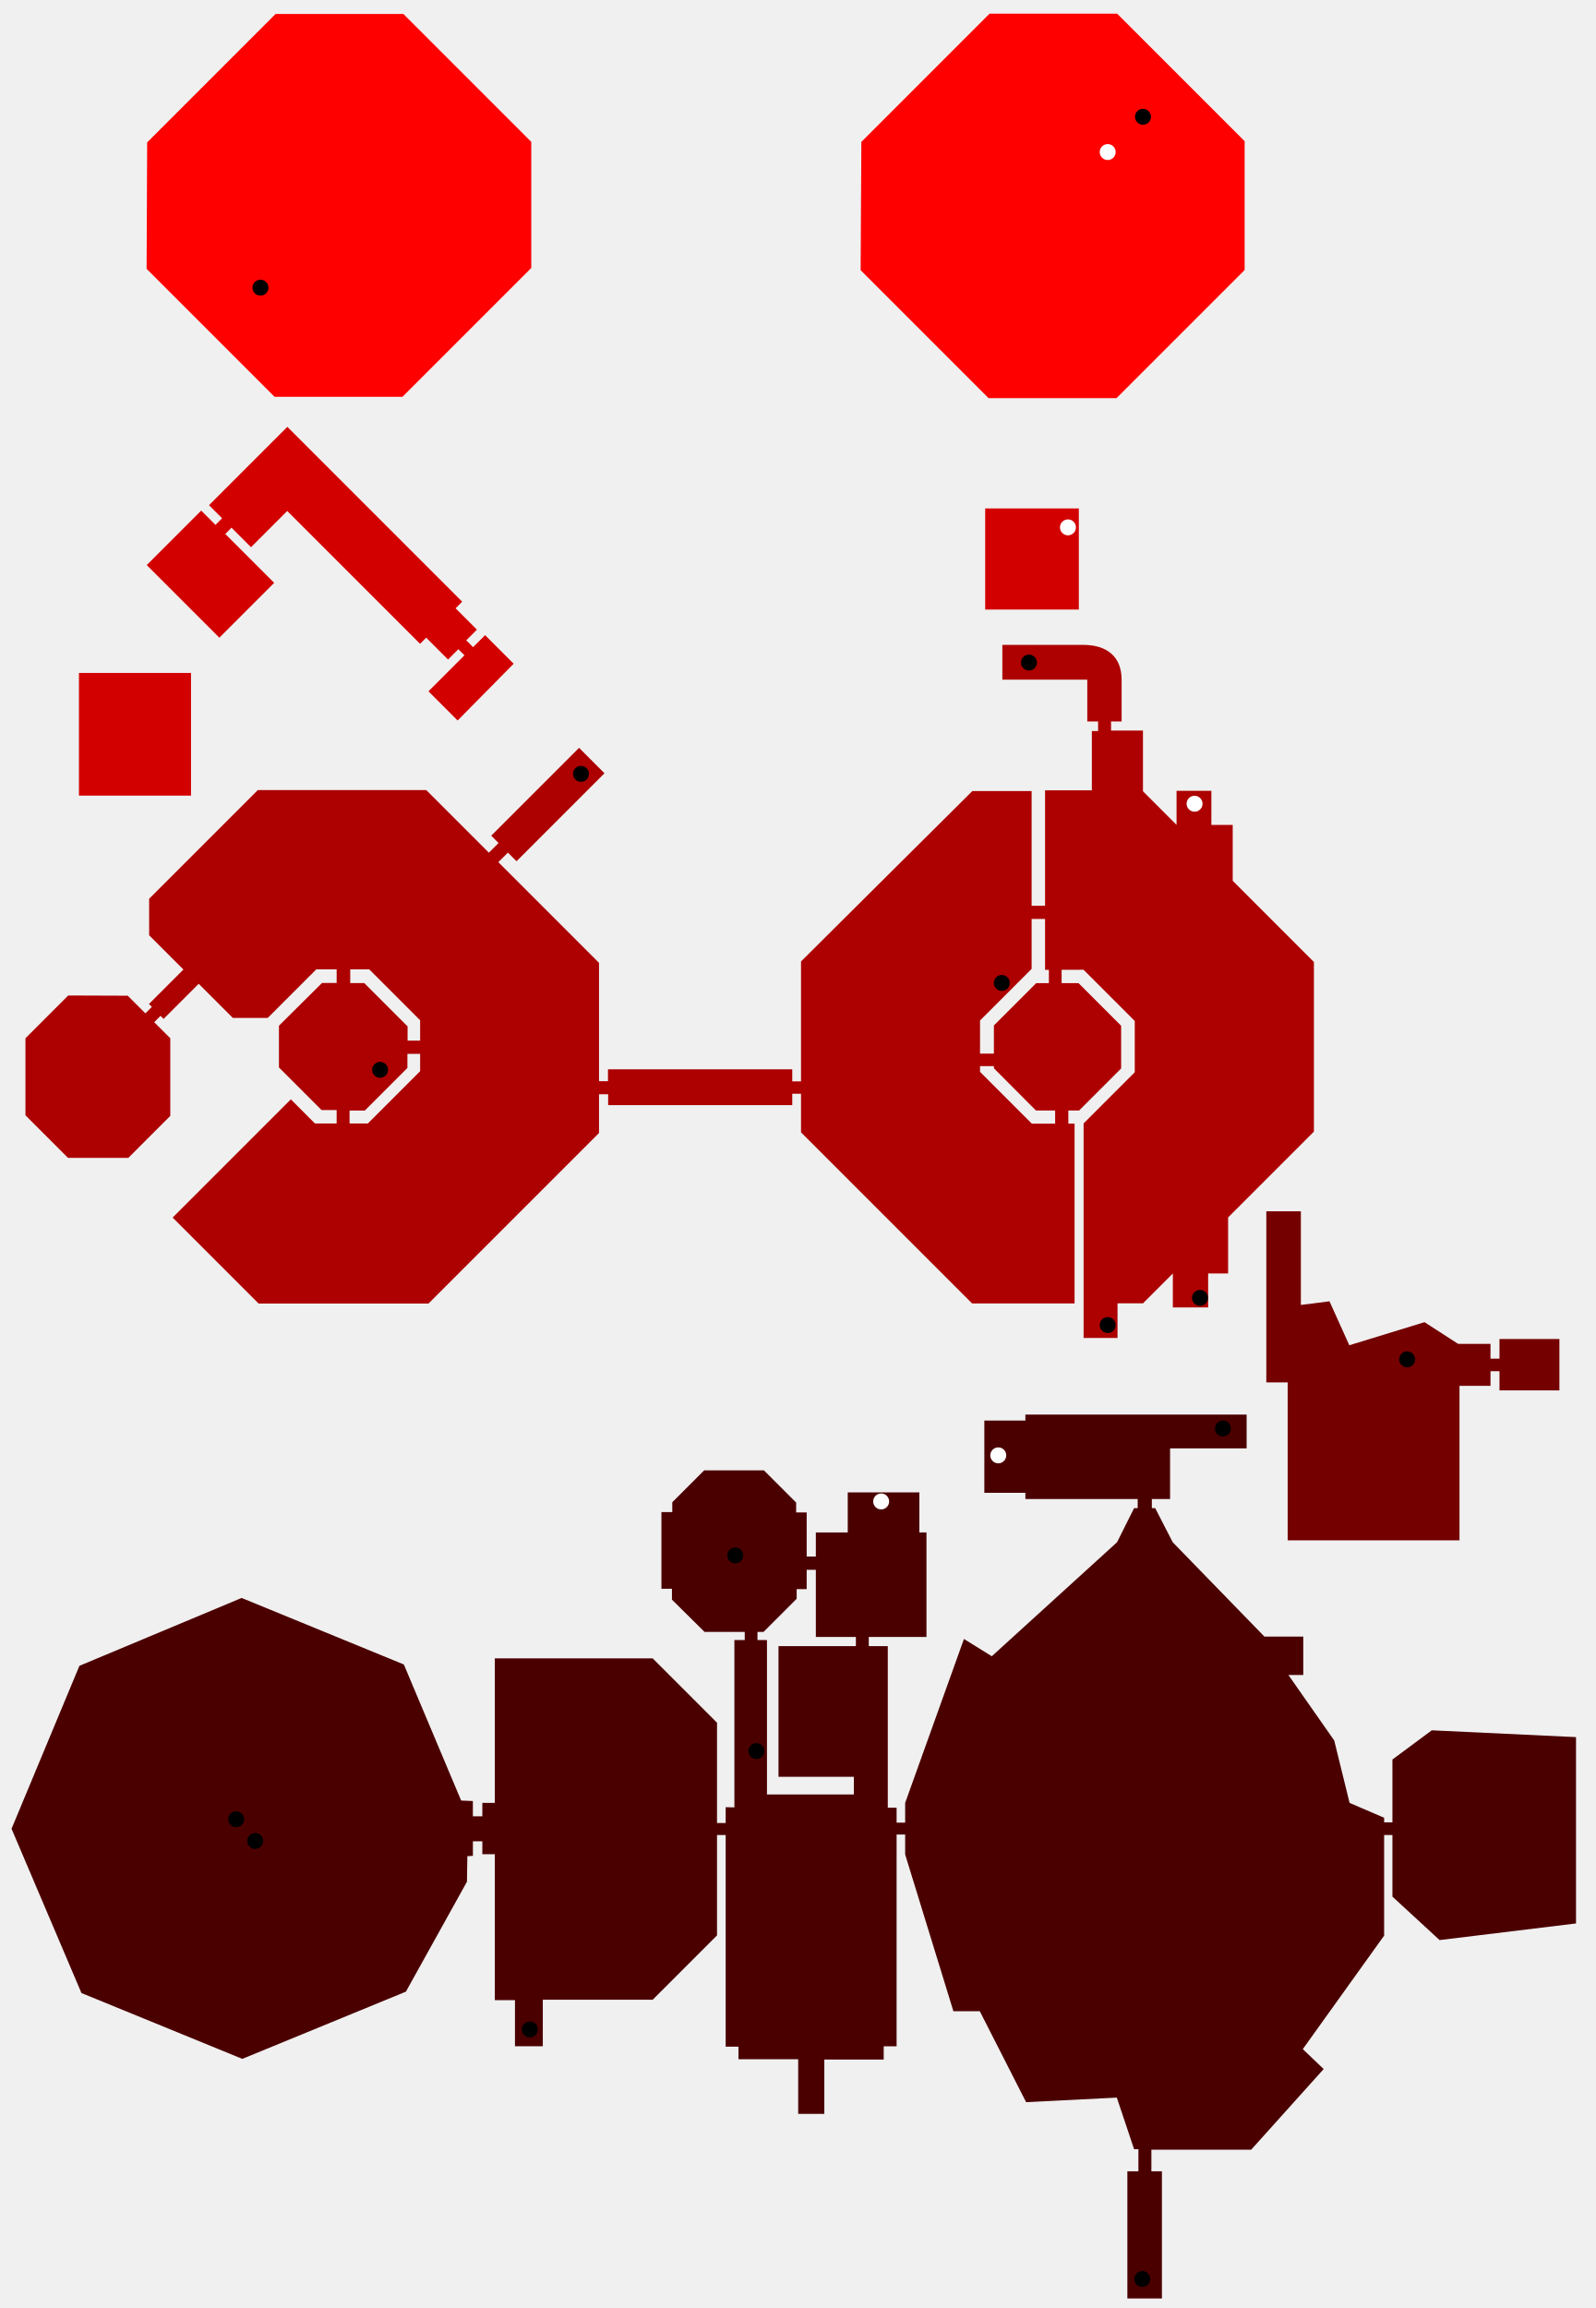
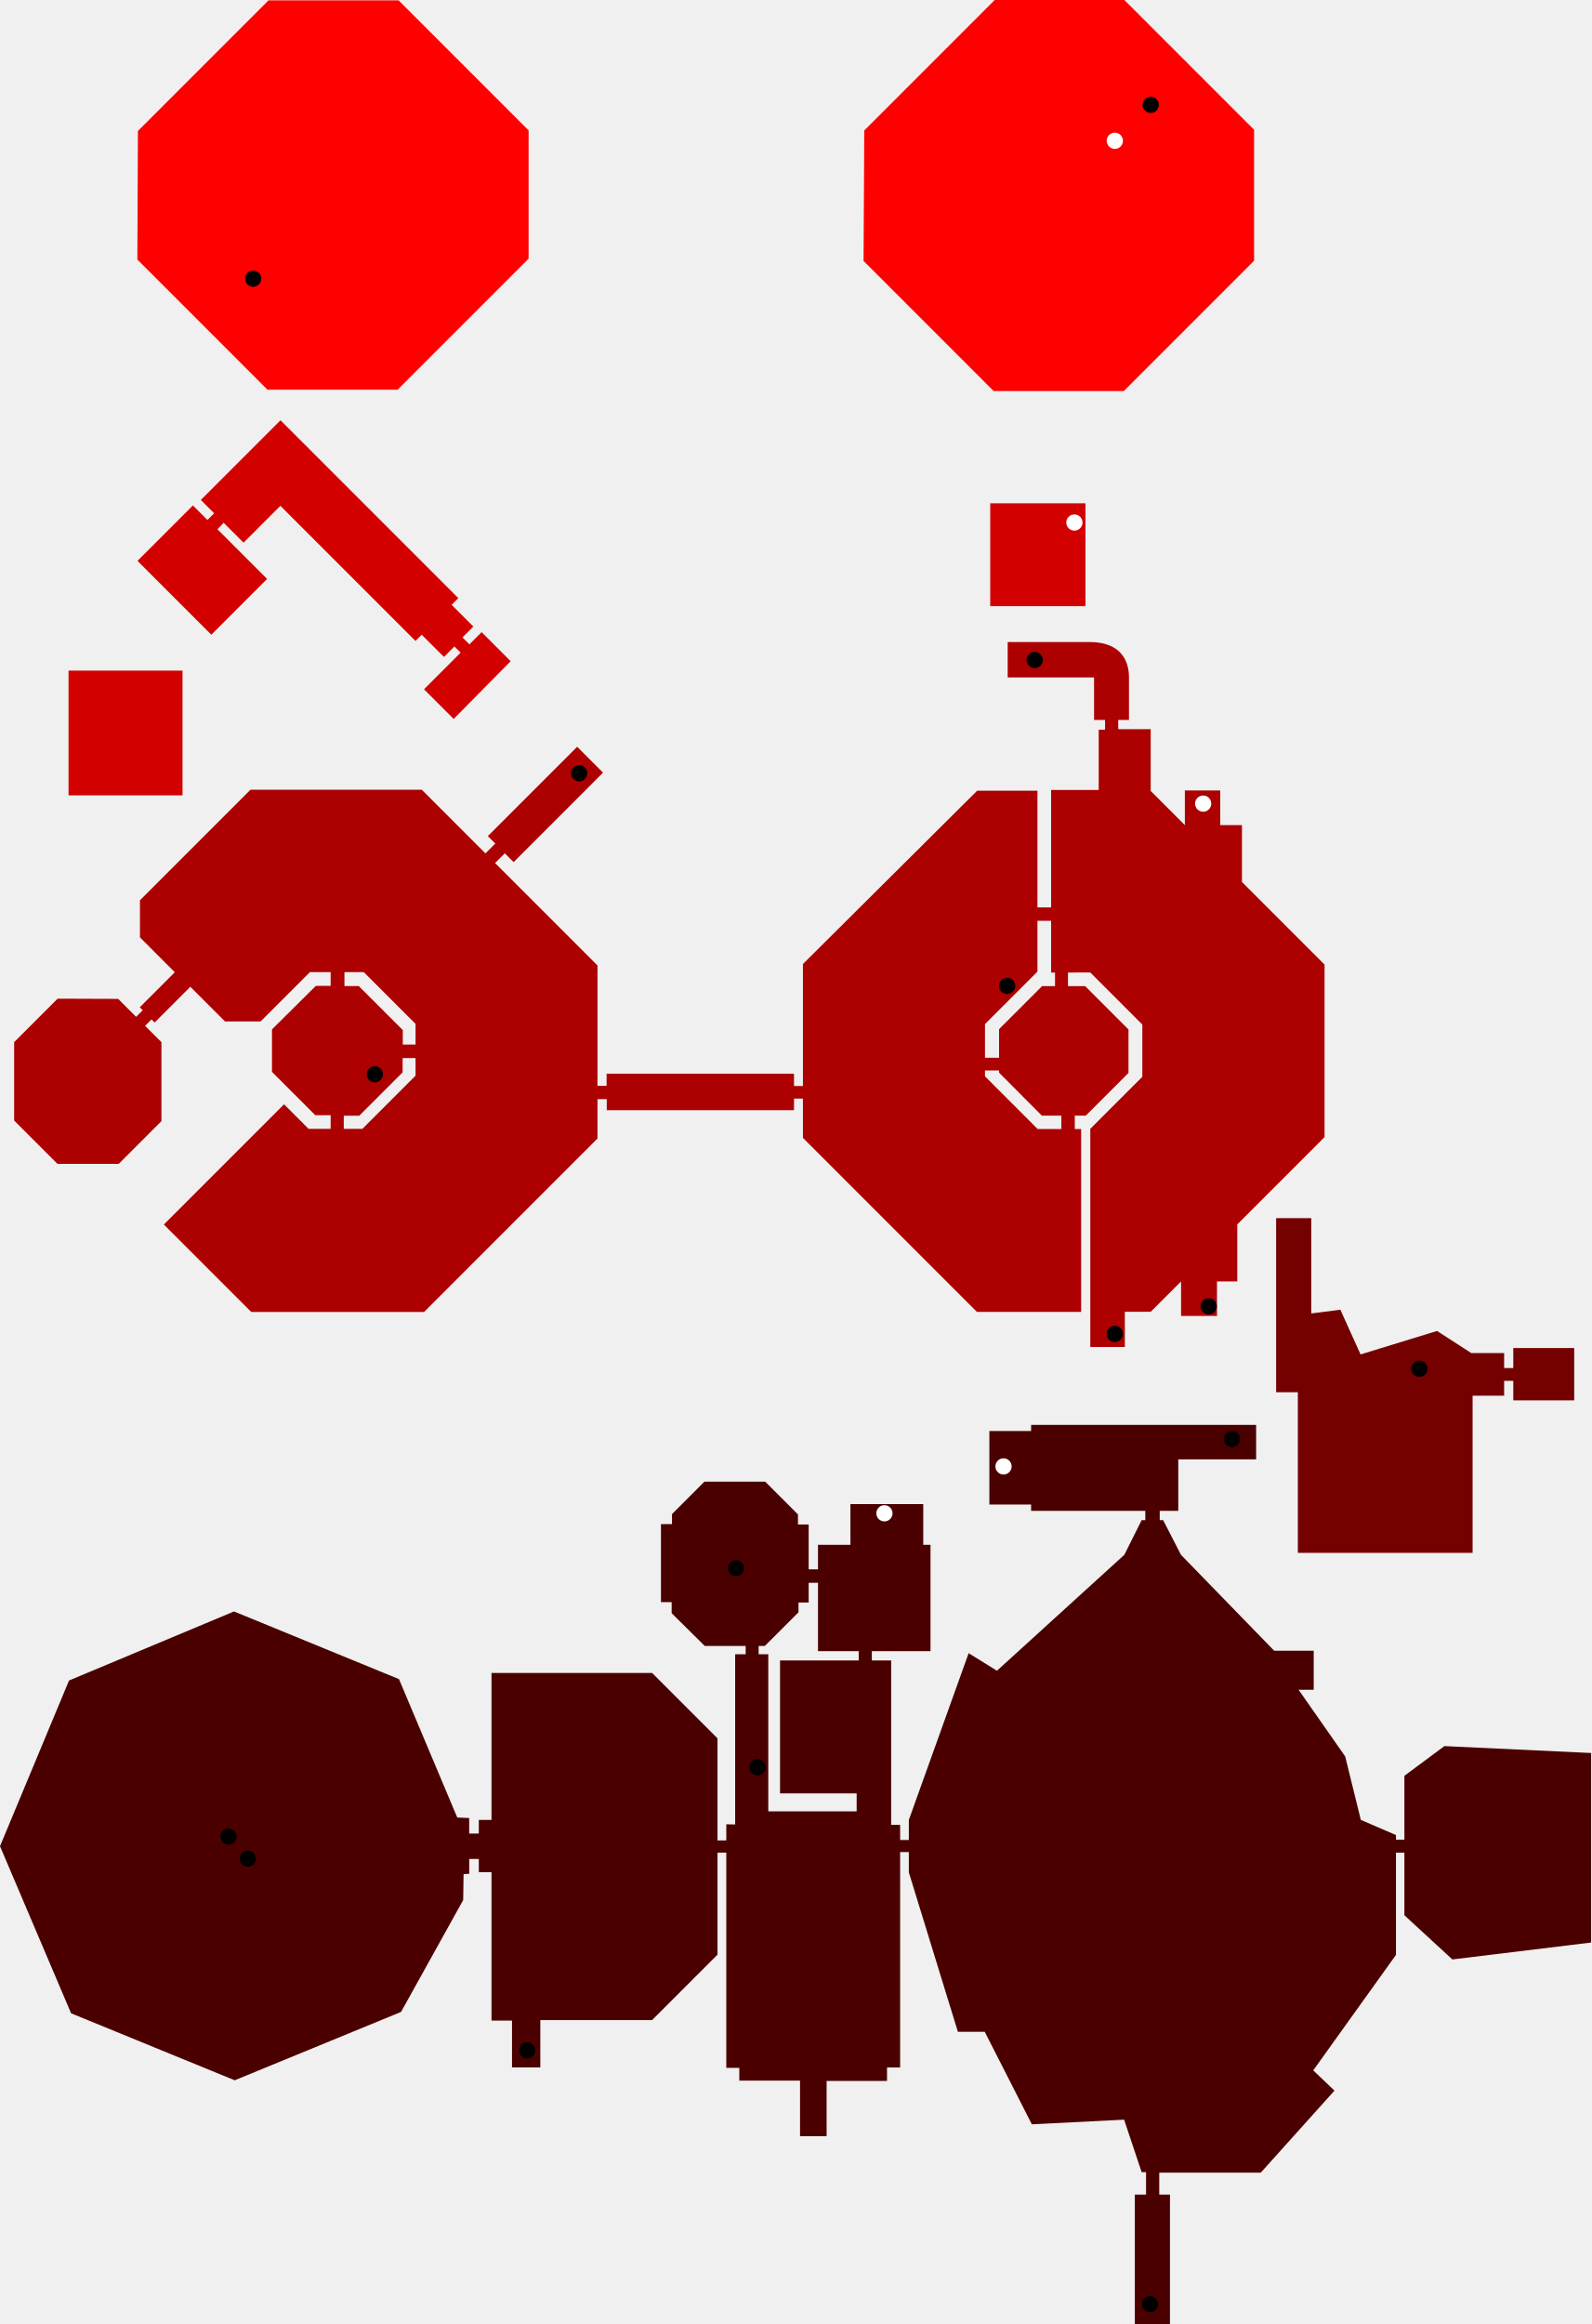
- <svg xmlns="http://www.w3.org/2000/svg" version="1.1" id="svg833" width="3000" height="4340" viewBox="0 0 3000 4340">
+ <svg xmlns="http://www.w3.org/2000/svg" version="1.1" id="svg833" width="2942.266" height="4296.416" viewBox="0 0 2942.266 4296.416">
  <defs id="defs837" />
-   <g id="g841">
+   <g transform="translate(-21.69922,-25.68945)" id="g841">
    <path id="path881" style="fill:#4b0000;fill-opacity:1;stroke:none;stroke-width:1px;stroke-linecap:butt;stroke-linejoin:miter;stroke-opacity:1" d="m 1928.406,2659.965 v 11.283 h -77.172 v 135.842 h 77.172 v 11.732 h 211.209 v 17.15 h -6.769 l -32.041,64.084 -235.58,214.367 -52.35,-32.492 -110.57,308.238 v 37.154 h -16.088 v -28.084 h -16.594 v -303.799 h -35.74 v -17.232 h 108.5 v -196.576 h -13.404 v -75.312 h -134.666 v 75.312 h -59.994 v 45.315 h -17.233 v -82.971 h -19.785 v -18.51 l -60.633,-60.631 h -112.33 l -59.994,59.994 v 18.508 h -20.424 v 144.242 h 19.785 v 20.422 l 61.272,60.633 h 75.617 v 15.318 h -19.453 v 314.65 l -16.408,-0.31 v 29.785 h -16.246 V 3239.436 L 1227.537,3118.486 H 930.582 v 271.684 h -23.469 v 25.271 h -17.789 l -0.025,-28.734 -22.045,-0.934 L 759.5,3129.906 454.424,3004.812 149.348,3132.459 21.699,3438.812 l 131.477,308.904 302.523,123.818 307.631,-126.371 114.881,-206.787 0.74,-47.975 10.439,-0.646 -0.023,-27.379 h 17.746 v 24.371 h 23.469 v 274.391 h 37.908 v 86.65 h 52.352 v -87.553 h 206.695 l 120.949,-120.949 v -188.643 h 16.246 v 397.914 h 24.068 v 23.615 h 112.328 v 102.756 h 49.145 v -102.117 h 111.691 v -24.893 h 24.252 v -398.258 h 16.088 v 37.537 l 90.713,294.699 h 49.643 l 87.102,171.043 170.592,-8.574 32.492,97.029 h 8.123 v 38.81 2.709 h -20.76 v 239.19 h 64.988 V 4082.916 h -19.826 v -40.617 h 187.709 l 136.293,-151.637 -39.262,-37.459 152.99,-213.465 v -189.094 h 15.578 v 115.814 l 88.715,81.693 256.57,-31.273 v -350.391 l -271.25,-12.766 -74.035,54.889 v 118.113 h -15.578 v -8.574 l -64.988,-27.98 -28.883,-117.338 -86.197,-123.205 h 27.98 v -72.209 h -73.111 l -172.396,-177.361 -32.945,-64.084 h -6.318 v -17.15 h 34.299 v -95.225 h 143.965 v -63.633 H 2200.541 Z m -411.32,291.873 h 17.233 v 126.371 h 75.311 v 17.232 h -145.518 v 245.721 h 141.69 v 33.188 h -163.389 v -290.397 h -17.871 v -15.318 h 11.488 l 62.228,-62.227 v -18.191 h 18.828 z" />
    <circle r="15" cy="3461.788" cx="479.953" id="path840-2-74" style="fill:#000000;stroke-width:0.909;stop-color:#000000" />
    <circle r="15" cy="3420.941" cx="444.212" id="path840-2-90" style="fill:#000000;stroke-width:0.909;stop-color:#000000" />
    <circle r="15" cy="3292.689" cx="1422.499" id="path840-2-2-7-95" style="fill:#000000;stroke-width:0.909;stop-color:#000000" />
    <circle r="15" cy="2823.336" cx="1657.176" id="path840-2-2-7-9" style="fill:#ffffff;stroke-width:0.909;stop-color:#000000" />
    <circle r="15" cy="3816.197" cx="996.472" id="path840-2-2-7-2" style="fill:#000000;stroke-width:0.909;stop-color:#000000" />
    <circle r="15" cy="4285.55" cx="2148.19" id="path840-2-2-7-14" style="fill:#000000;stroke-width:0.909;stop-color:#000000" />
    <circle style="fill:#000000;stroke-width:0.909;stop-color:#000000" id="path840-2-90-4" cx="1382.8" cy="2924.776" r="15" />
    <circle r="15" cy="2736.686" cx="1877.41" id="path840-2-2-7-1" style="fill:#ffffff;stroke-width:0.909;stop-color:#000000" />
    <circle r="15" cy="2686.141" cx="2299.827" id="path840-2-2-7-6" style="fill:#000000;stroke-width:0.909;stop-color:#000000" />
    <path id="rect949" style="fill:#740000;fill-opacity:1;stroke:none;stroke-linecap:round;stroke-linejoin:bevel;stop-color:#000000" d="m 2381.514,2277.713 v 321.777 h 40.164 v 296.957 h 323.133 v -290.533 h 58.318 v -27.443 h 16.914 v 36.06 h 112.648 v -96.693 H 2820.043 v 37.018 h -16.914 v -27.762 h -60.779 l -63.357,-40.848 -141.369,43.4 -37.336,-82.652 -53.787,6.873 v -176.154 z" />
    <circle style="fill:#000000;stroke-width:0.909;stop-color:#000000" id="path840-2-2-7" cx="2646.426" cy="2556.166" r="15" />
    <path id="path845" style="fill:#ad0000;fill-opacity:1;stroke:none;stroke-width:1px;stroke-linecap:butt;stroke-linejoin:miter;stroke-opacity:1" d="m 1885.082,1212.645 v 65.438 h 159.76 v 78.527 h 20.309 v 18.053 h -11.732 v 111.471 h -88.004 v 217.076 h -25.273 v -215.723 h -111.471 l -322.228,320.424 v 225.508 h -16.48 v -22.658 h -346.562 v 22.338 h -16.834 v -222.504 l -189.367,-189.367 17.98,-17.983 16.246,16.248 165.402,-165.402 -47.838,-47.838 -165.176,165.176 13.764,13.766 -18.205,18.205 -117.748,-117.746 H 484.898 l -204.395,204.395 v 68.611 l 64.463,64.461 -64.781,64.781 5.424,5.424 -12.205,12.207 -33.189,-33.187 -111.93,-0.4 -80.418,80.418 v 144.879 l 80.1,80.1 h 113.287 l 78.98,-78.982 v -145.996 l -30.236,-30.236 11.887,-11.887 5.744,5.744 66.059,-66.057 64.143,64.143 h 65.738 l 91.268,-91.268 h 38.293 v 25.529 h -27.443 l -81.057,80.418 v 78.502 l 80.1,80.098 h 28.4 v 25.211 H 592.283 l -45.316,-45.315 -222.285,222.285 161.654,161.652 H 805.812 l 320.752,-320.752 v -72.76 h 17.152 v 20.424 h 346.244 v -21.381 h 16.48 v 72.523 l 321.777,321.777 h 192.705 v -338.025 h -11.734 v -24.82 h 20.308 l 78.979,-78.978 v -80.33 l -80.108,-80.107 h -31.816 v -25.123 l 41.248,-0.102 96.305,96.305 v 96.484 l -96.221,96.221 v 403.387 h 63.824 v -65.1 h 47.867 l 56.164,-56.166 v 63.824 h 66.377 v -63.824 h 37.549 v -105.416 l 161.365,-161.365 v -318.902 l -152.701,-152.701 v -105.154 h -40.166 v -64.084 h -65.438 v 64.084 l -63.182,-63.182 v -114.18 h -60.023 v -17.148 h 19.857 v -78.527 c 0,-42.873 -27.08,-65.438 -72.209,-65.438 z m 55.059,515.385 h 25.273 v 95.676 l 7.221,-0.018 v 25.064 h -23.92 l -79.541,79.543 v 52.914 h -26.062 v -62.279 l 97.029,-97.029 z m -1281.482,94.772 h 35.742 l 95.734,95.734 v 38.295 h -23.613 v -26.807 l -81.375,-81.375 H 658.658 Z m 107.543,158.92 h 23.934 v 32.551 l -98.287,98.287 h -34.465 v -24.252 h 28.721 l 80.098,-80.1 z m 1076.91,22.957 h 26.062 v 4.061 l 79.09,79.43 h 36.105 v 24.82 h -43.777 l -97.481,-97.481 z" />
    <circle style="fill:#000000;stroke-width:0.909;stop-color:#000000" id="path840-2" cx="714.824" cy="2011.718" r="15" />
    <circle r="15" cy="1511.341" cx="2246.588" id="path840-2-9" style="fill:#ffffff;stroke-width:0.909;stop-color:#000000" />
    <circle r="15" cy="2440.612" cx="2256.8" id="path840-2-2" style="fill:#000000;stroke-width:0.909;stop-color:#000000" />
    <circle r="15" cy="2491.671" cx="2083.2" id="path840-2-7" style="fill:#000000;stroke-width:0.909;stop-color:#000000" />
    <circle r="15" cy="1848.33" cx="1884.071" id="path840-2-5" style="fill:#000000;stroke-width:0.909;stop-color:#000000" />
    <circle r="15" cy="1245.835" cx="1935.13" id="path840-2-0" style="fill:#000000;stroke-width:0.909;stop-color:#000000" />
    <circle r="15" cy="1455.177" cx="1092.659" id="path840-2-8" style="fill:#000000;stroke-width:0.909;stop-color:#000000" />
    <path id="rect871" style="display:inline;fill:#d30000;fill-opacity:1;stroke:none;stroke-linecap:round;stroke-linejoin:bevel;stop-color:#000000" d="m 540.432,802.639 -147.35,147.35 24.596,24.596 -12.41,12.41 -26.852,-26.852 -102.445,102.445 136.518,136.518 103.123,-103.123 -91.84,-91.838 11.508,-11.961 36.781,36.781 68.146,-68.146 249.795,249.795 11.508,-11.508 41.068,41.068 19.406,-19.406 11.508,11.508 -67.695,67.695 54.834,54.834 105.377,-106.732 -53.703,-53.705 -22.566,22.564 -12.861,-12.861 20.082,-20.084 -40.164,-40.166 12.41,-12.41 z m 1312.365,153.438 v 190.193 h 176.152 V 956.076 Z M 148.479,1265.447 v 230.613 h 210.756 v -230.613 z" />
    <circle r="15" cy="991.671" cx="2008.447" id="path840-33-6" style="fill:#ffffff;stroke-width:0.909;stop-color:#000000" />
    <path d="m 1861.094,25.689 -241.172,241.172 -1.357,241.174 240.615,240.615 h 240.615 L 2340.729,507.717 V 265.506 L 2100.91,25.689 Z M 518.246,26.328 276.754,267.82 275.717,505.482 516.332,746.098 H 756.947 L 999.158,503.887 V 266.783 L 758.703,26.328 Z" style="display:inline;fill:#ff0000;fill-opacity:1;stroke:none;stroke-width:1px;stroke-linecap:butt;stroke-linejoin:miter;stroke-opacity:1" id="path875" />
    <circle r="15" cy="540.906" cx="489.847" id="path840" style="fill:#000000;stroke-width:0.909;stop-color:#000000" />
    <circle style="fill:#000000;stroke-width:0.909;stop-color:#000000" id="path840-3" cx="2149.577" cy="219.553" r="15" />
    <circle r="15" style="fill:#ffffff;stroke-width:0.909;stop-color:#000000" id="path840-33" cx="2083.2" cy="285.929" />
  </g>
</svg>
